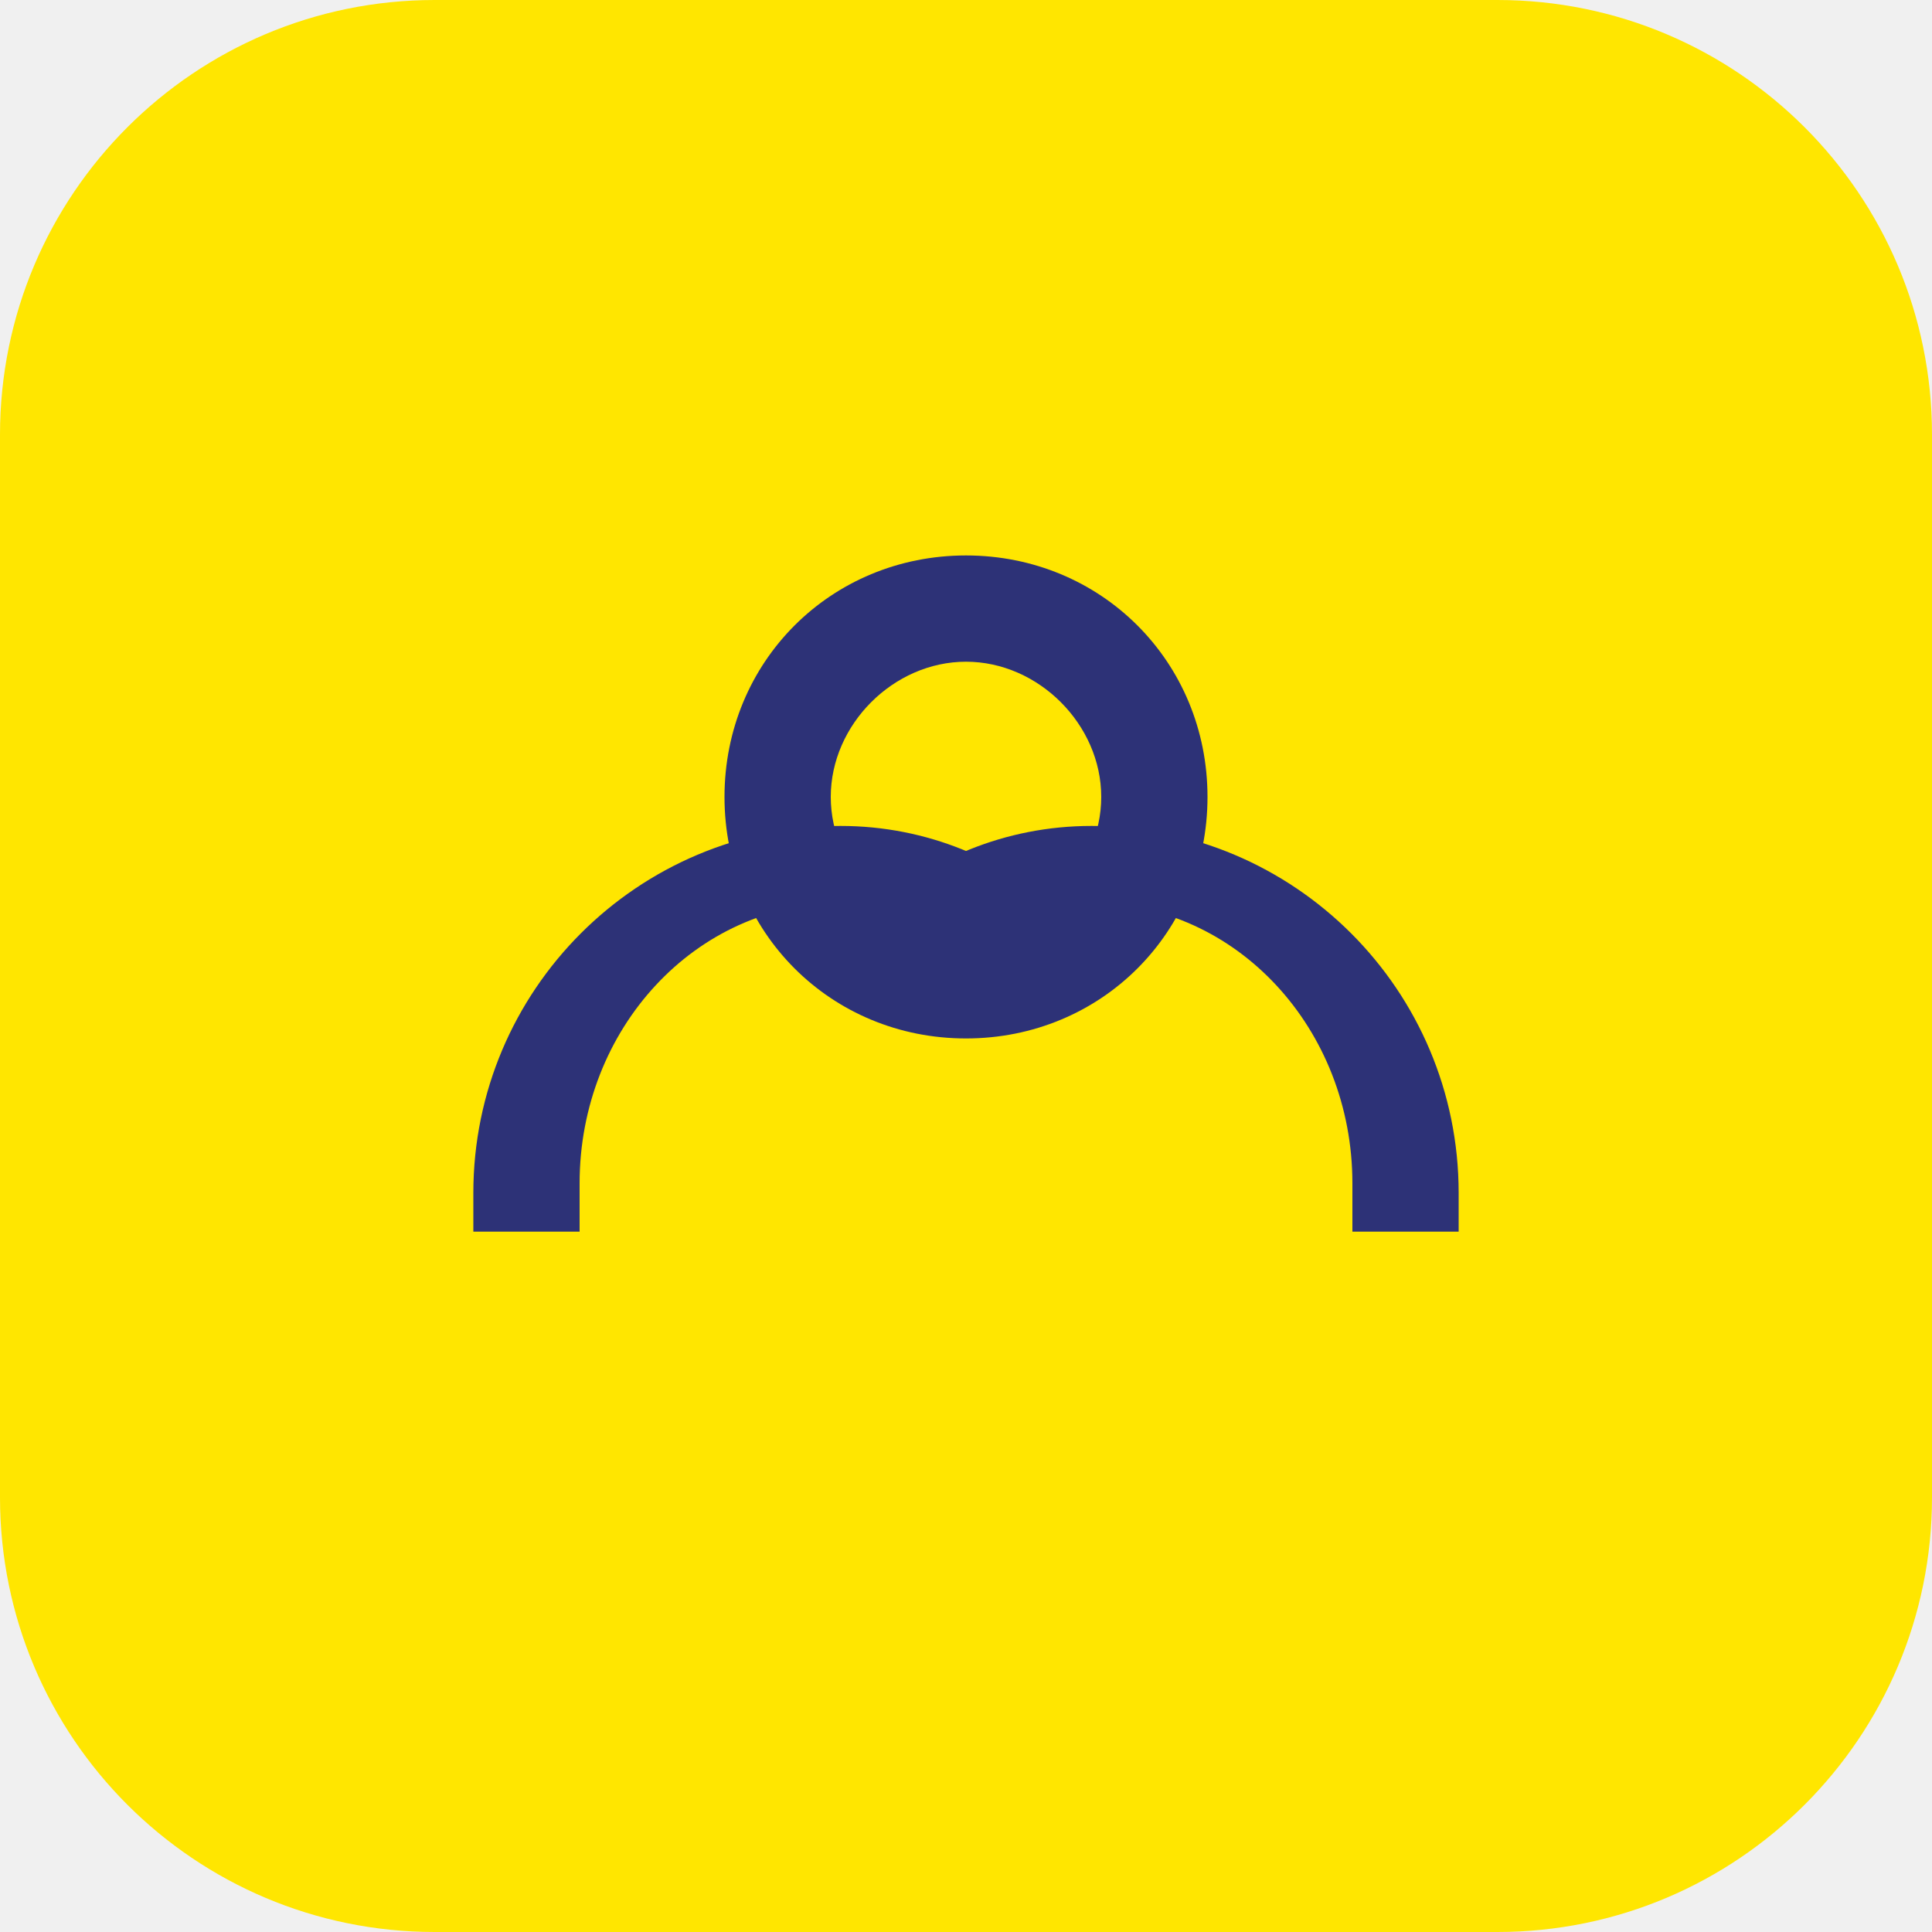
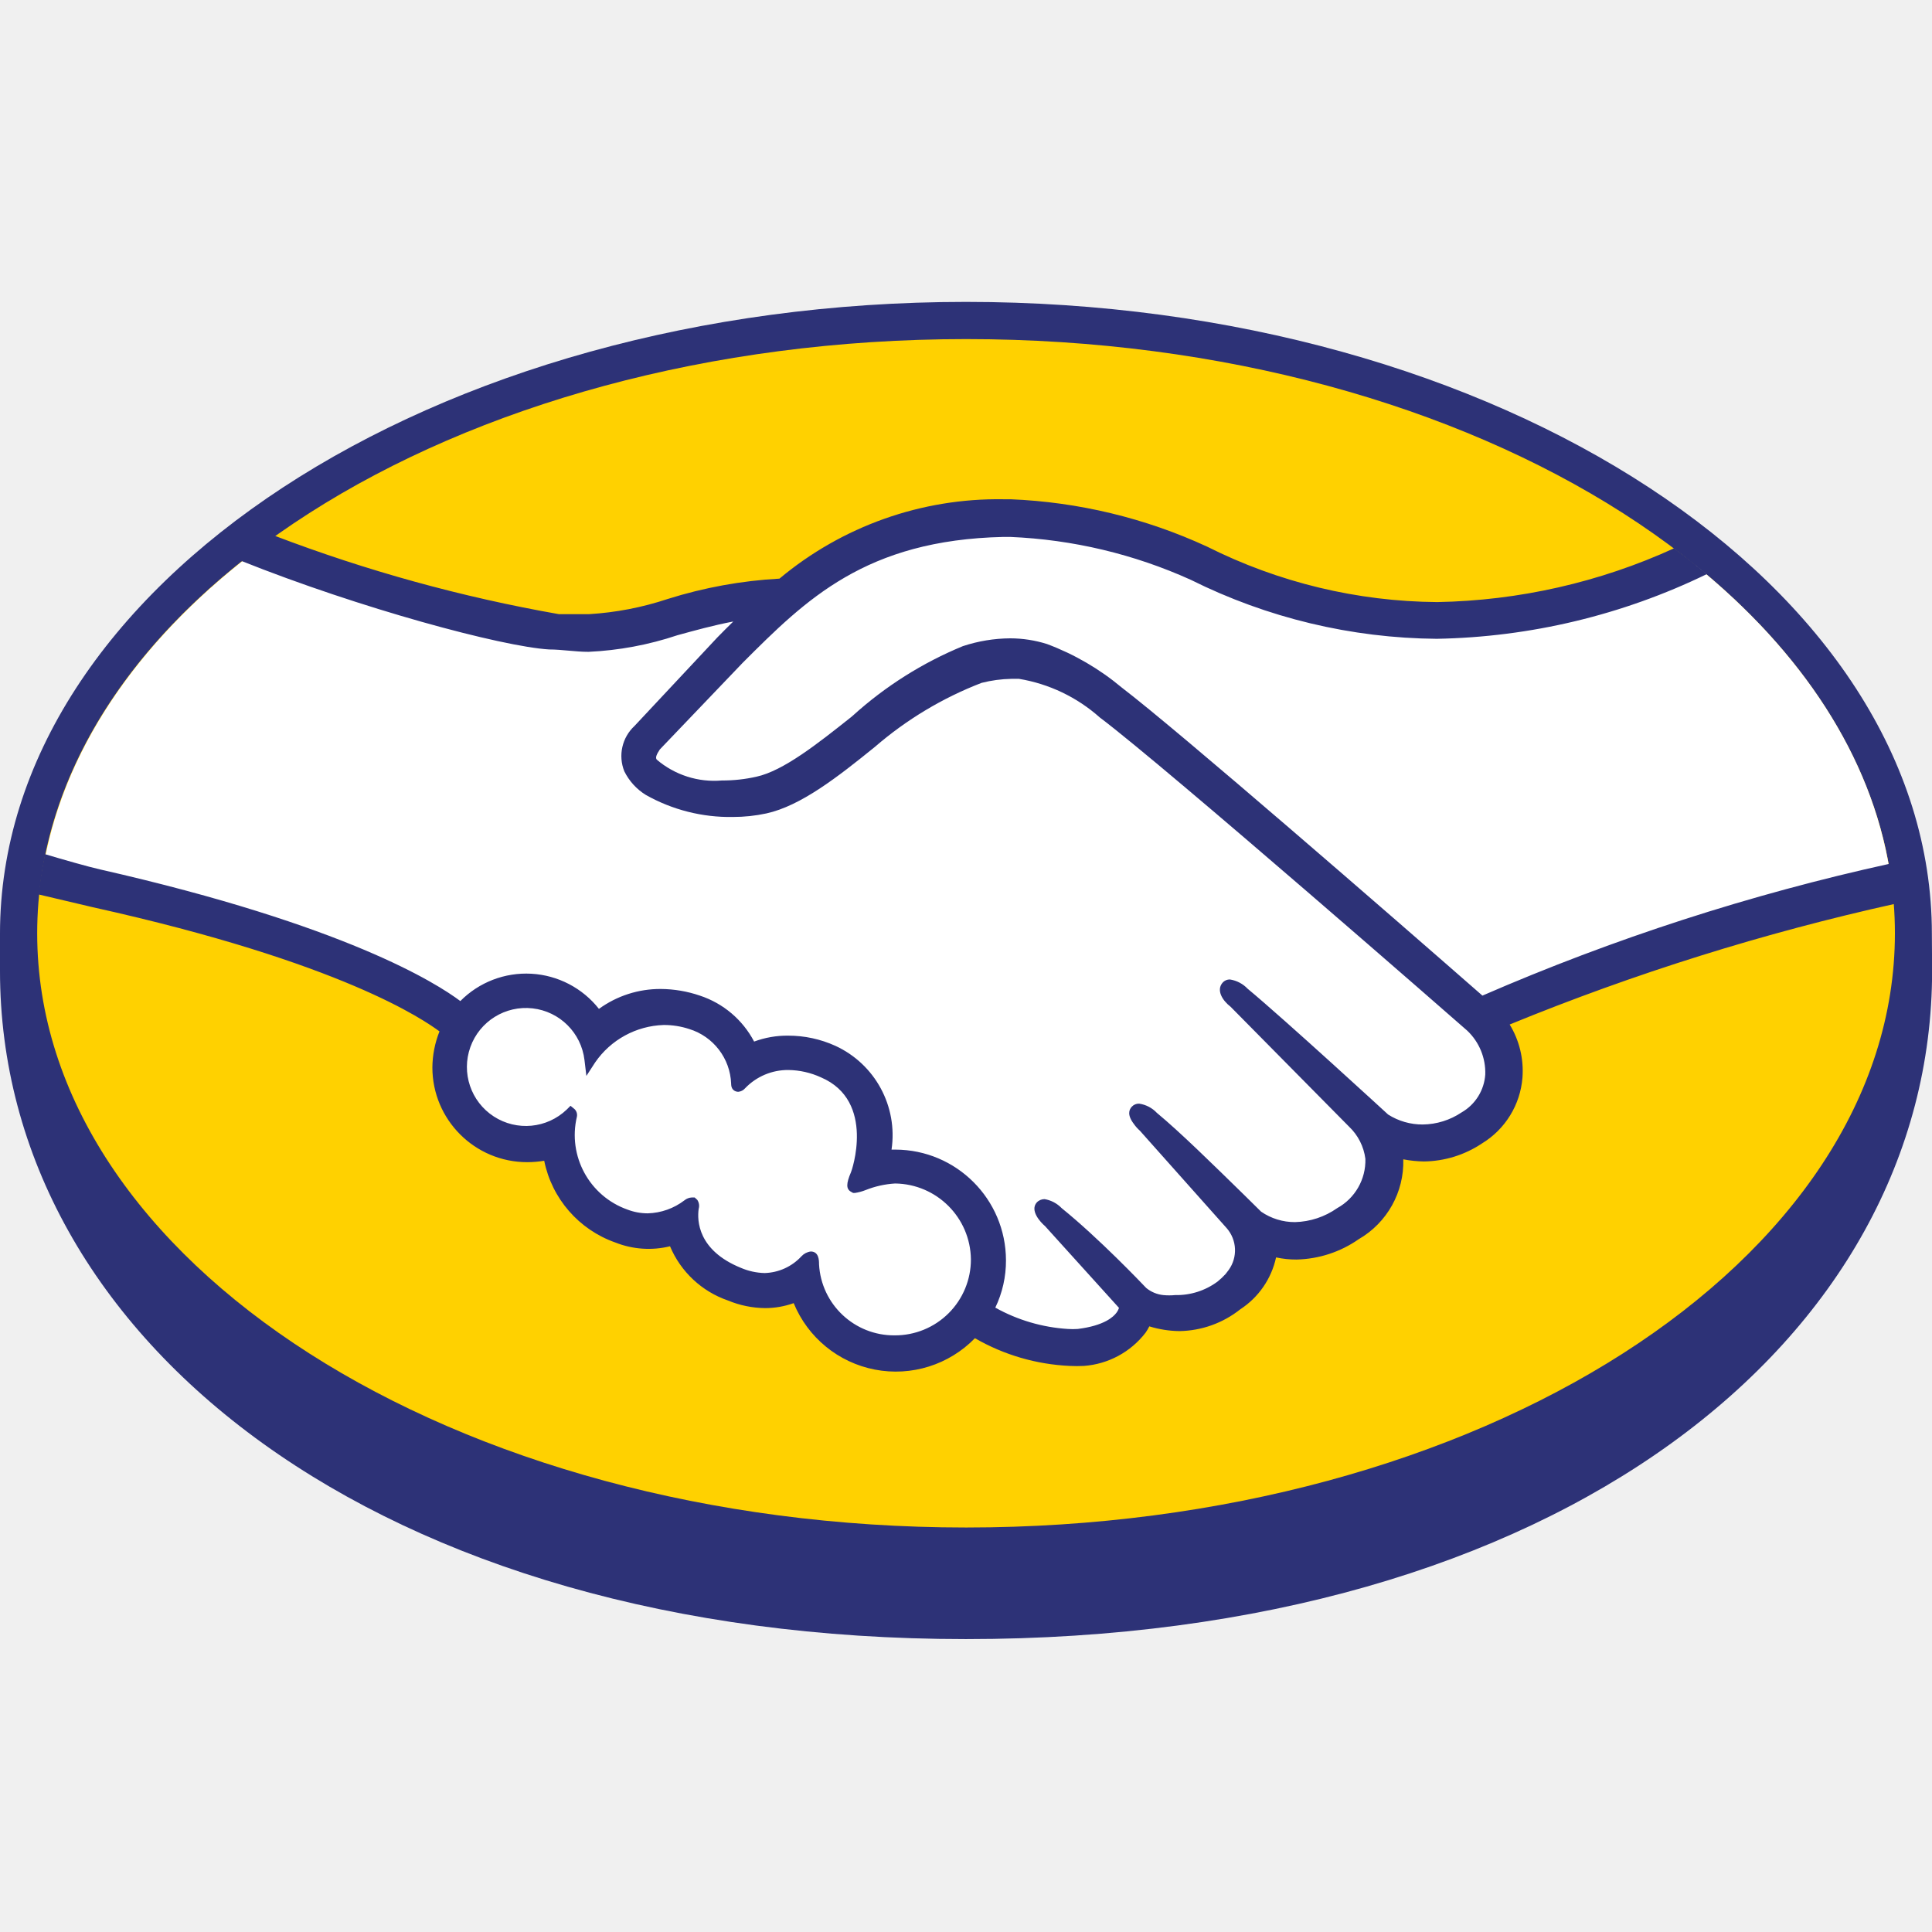
- <svg xmlns="http://www.w3.org/2000/svg" viewBox="0 0 40 40" role="img" aria-label="MercadoLibre">
-   <rect width="40" height="40" rx="9" fill="#FFE600" />
-   <g fill="#2D3277">
-     <path d="M12 24.5c0-3.2 2.4-5.8 5.4-5.8 1.4 0 2.6.5 3.5 1.3l1.1-1.1c-1.2-1.1-2.8-1.8-4.6-1.8-4.2 0-7.6 3.4-7.6 7.6v.8h2.2v-.8z" />
-     <path d="M28 24.5c0-3.2-2.4-5.8-5.4-5.8-1.4 0-2.6.5-3.5 1.3l-1.1-1.1c1.2-1.1 2.8-1.8 4.6-1.8 4.2 0 7.6 3.4 7.6 7.6v.8H28v-.8z" />
-     <path d="M20 11.5c-2.8 0-5 2.2-5 5s2.2 5 5 5 5-2.2 5-5-2.2-5-5-5zm0 2.2c1.5 0 2.8 1.3 2.8 2.8s-1.3 2.8-2.8 2.8-2.8-1.3-2.8-2.8 1.3-2.8 2.8-2.8z" />
+ <svg xmlns="http://www.w3.org/2000/svg" width="40" height="40" viewBox="0 0 16.933 16.933" role="img" aria-label="MercadoLibre">
+   <g transform="scale(.13168)">
+     <g transform="translate(-37.295 20.094)scale(1.57694)">
+       <path fill="#2d3277" d="M105.19 26.67C105.19 12 86.94 0 64.42 0S23.65 12 23.65 26.67v1.56c0 15.59 16 28.21 40.77 28.21 25 0 40.78-12.62 40.78-28.21z" />
+       <path fill="#ffd100" d="M103.63 26.65c0 13.85-17.55 25.08-39.2 25.08S25.22 40.5 25.22 26.65 42.77 1.57 64.43 1.57s39.2 11.23 39.2 25.08" />
+       <path fill="#fff" d="M51.41 18.74s-.41.45-.16.77c.62.79 2.53 1.24 4.46.81 1.15-.26 2.63-1.43 4.06-2.56a15.9 15.9 0 0 1 4.62-3 5.23 5.23 0 0 1 3.38-.09 10.1 10.1 0 0 1 3.07 1.79c2.69 2 13.47 11.43 15.34 13.06A93 93 0 0 1 103.41 24c-.78-4.83-3.72-9.25-8.18-12.87-6.22 2.61-13.81 4-21.23.34a20.8 20.8 0 0 0-8-1.82c-5.89.14-8.44 2.69-11.14 5.39z" />
+       <path fill="#fff" d="M85.74 30.59c-.13-.11-12.68-11.09-15.53-13.23a6.86 6.86 0 0 0-3.52-1.67 4.6 4.6 0 0 0-1.68.16 15.2 15.2 0 0 0-4.59 2.73c-1.59 1.27-3.09 2.46-4.48 2.77a7.24 7.24 0 0 1-4.94-.74 2.2 2.2 0 0 1-.82-.9 1.53 1.53 0 0 1 .42-1.64l3.47-3.75 1.22-1.2a23 23 0 0 0-3.16.71 13.5 13.5 0 0 1-3.68.69 35 35 0 0 1-3.76-.59 55.3 55.3 0 0 1-10-3.61c-4.93 3.67-8.22 8.25-9.17 13.3.71.19 1.85.53 2.33.64 11.14 2.47 14.61 5 15.24 5.56a3.69 3.69 0 0 1 5.79.34 4.25 4.25 0 0 1 2.66-.93 4.8 4.8 0 0 1 1.59.28 3.6 3.6 0 0 1 2.24 2 3.7 3.7 0 0 1 1.55-.33 4.7 4.7 0 0 1 1.86.41A4 4 0 0 1 61 36h.44a4.42 4.42 0 0 1 4.42 4.42 4.3 4.3 0 0 1-.53 2.09 7.1 7.1 0 0 0 3.84 1 2.43 2.43 0 0 0 1.79-.79c.11-.15.23-.34.12-.47l-3.17-3.45s-.52-.49-.35-.68.5.08.72.27c1.61 1.34 3.56 3.36 3.56 3.36s.16.27.88.4a3.22 3.22 0 0 0 2.49-.58 4 4 0 0 0 .55-.55 1.66 1.66 0 0 0-.13-2.02L72 34.85s-.53-.49-.35-.68.5.09.73.28c1.16 1 2.81 2.62 4.38 4.16a3 3 0 0 0 3.52-.12 2.53 2.53 0 0 0 1.31-2.3 2.65 2.65 0 0 0-.78-1.54l-5-5s-.53-.45-.35-.68.5.08.73.27c1.59 1.34 5.92 5.31 5.92 5.31a3.06 3.06 0 0 0 3.4-.07 2.3 2.3 0 0 0 1.12-1.8 2.69 2.69 0 0 0-.89-2.09" />
+       <path fill="#fff" d="M61.41 37a11.6 11.6 0 0 0-1.74.38c-.06 0 0-.35.12-.53s1.1-3.26-1.4-4.33a2.94 2.94 0 0 0-3.48.52c-.1.11-.15.1-.16 0a2.75 2.75 0 0 0-1.94-2.56A3.76 3.76 0 0 0 48.56 32a2.72 2.72 0 1 0-.81 2.32.11.11 0 0 1 0 .09A3.58 3.58 0 0 0 50 38.49a2.66 2.66 0 0 0 2.64-.4c.21-.16.25-.09.22.11-.1.63 0 2 1.92 2.76a2.47 2.47 0 0 0 2.86-.53c.24-.23.31-.19.32.15A3.44 3.44 0 1 0 61.41 37" />
+       <path fill="#2d3277" d="M86.22 29.28c-3.86-3.38-12.8-11.15-15.22-13a10.8 10.8 0 0 0-3.16-1.84 5.2 5.2 0 0 0-1.55-.24 6.5 6.5 0 0 0-2 .33 16 16 0 0 0-4.64 2.93l-.07.06c-1.41 1.12-2.86 2.27-4 2.52a6.5 6.5 0 0 1-1.46.16 3.74 3.74 0 0 1-2.75-.88c-.07-.09 0-.23.13-.43l3.5-3.66c2.66-2.66 5.18-5.18 11-5.31h.29a20.6 20.6 0 0 1 7.62 1.81 23.7 23.7 0 0 0 10.38 2.49 27.2 27.2 0 0 0 11.4-2.73c-.45-.38-.91-.74-1.38-1.09a25.15 25.15 0 0 1-10 2.27 22 22 0 0 1-9.71-2.34 21.9 21.9 0 0 0-8.3-2H66a14.38 14.38 0 0 0-9.45 3.35 19.2 19.2 0 0 0-4.72.86 13 13 0 0 1-3.32.64h-1.27a65.5 65.5 0 0 1-12-3.31c-.48.34-1 .7-1.41 1.06 5 2 11 3.62 13 3.74.53 0 1.1.1 1.66.1a13.8 13.8 0 0 0 3.75-.7c.73-.2 1.52-.42 2.36-.58-.22.22-.45.44-.67.67l-3.5 3.74a1.73 1.73 0 0 0-.43 1.91 2.44 2.44 0 0 0 .91 1 7.23 7.23 0 0 0 3.67.93 6.7 6.7 0 0 0 1.42-.15c1.45-.32 3-1.53 4.58-2.81a15.3 15.3 0 0 1 4.5-2.7 5.5 5.5 0 0 1 1.26-.17h.32a6.8 6.8 0 0 1 3.41 1.63c2.83 2.13 15.39 13.11 15.51 13.22a2.44 2.44 0 0 1 .76 1.85 2 2 0 0 1-1 1.6 3 3 0 0 1-1.64.51 2.7 2.7 0 0 1-1.46-.42s-4.35-4-5.93-5.31a1.3 1.3 0 0 0-.74-.39.4.4 0 0 0-.33.15c-.25.31 0 .73.35 1l5 5.06a2.27 2.27 0 0 1 .69 1.36 2.3 2.3 0 0 1-1.19 2.08 3.23 3.23 0 0 1-1.78.59 2.5 2.5 0 0 1-1.43-.44l-.72-.71c-1.32-1.29-2.68-2.63-3.68-3.46a1.28 1.28 0 0 0-.75-.39.4.4 0 0 0-.31.13c-.12.13-.2.35.09.73a1.6 1.6 0 0 0 .25.28l3.67 4.12a1.42 1.42 0 0 1 .08 1.76l-.13.17a3 3 0 0 1-.34.32 2.9 2.9 0 0 1-1.79.57 2.6 2.6 0 0 1-.5 0 1.35 1.35 0 0 1-.72-.3c-.2-.21-2-2.1-3.57-3.37a1.3 1.3 0 0 0-.72-.38.45.45 0 0 0-.33.14c-.3.34.15.83.35 1l3.12 3.45a.7.7 0 0 1-.11.21c-.12.16-.5.54-1.63.68a3 3 0 0 1-.42 0 7.2 7.2 0 0 1-3.06-.9 4.56 4.56 0 0 0 .45-2 4.68 4.68 0 0 0-4.67-4.67h-.16a4.15 4.15 0 0 0-2.37-4.38 4.8 4.8 0 0 0-2-.43 4 4 0 0 0-1.43.25 4 4 0 0 0-2.29-1.94 5.2 5.2 0 0 0-1.65-.28 4.4 4.4 0 0 0-2.61.84 3.91 3.91 0 0 0-5.85-.33c-1-.75-4.84-3.2-15.18-5.55-.5-.11-1.65-.44-2.35-.65a16 16 0 0 0-.27 1.7l2.29.54c10.56 2.34 14 4.78 14.63 5.24a4.2 4.2 0 0 0-.3 1.52 4 4 0 0 0 4 4 4.4 4.4 0 0 0 .72-.06 4.63 4.63 0 0 0 3 3.45 3.8 3.8 0 0 0 2.31.16 4.1 4.1 0 0 0 2.45 2.29 4.2 4.2 0 0 0 1.56.32 3.6 3.6 0 0 0 1.21-.21 4.66 4.66 0 0 0 7.65 1.48 8.8 8.8 0 0 0 4 1.17 6 6 0 0 0 .6 0 3.62 3.62 0 0 0 2.6-1.4 2 2 0 0 0 .16-.27 4.5 4.5 0 0 0 1.27.2 4.23 4.23 0 0 0 2.57-.92 3.5 3.5 0 0 0 1.51-2.19 4 4 0 0 0 .86.09 4.76 4.76 0 0 0 2.63-.86 3.77 3.77 0 0 0 1.88-3.37 5 5 0 0 0 .87.09 4.5 4.5 0 0 0 2.45-.76 3.58 3.58 0 0 0 1.71-2.78 3.76 3.76 0 0 0-.54-2.24 100 100 0 0 1 16.29-5.1c0-.57-.13-1.14-.23-1.69a93.4 93.4 0 0 0-17.21 5.57M61.41 43.62a3.17 3.17 0 0 1-3.19-3c0-.15 0-.54-.35-.54a.64.64 0 0 0-.39.2 2.2 2.2 0 0 1-1.56.71 2.7 2.7 0 0 1-1-.22c-1.82-.74-1.85-2-1.78-2.49a.45.45 0 0 0-.06-.38l-.11-.1h-.12a.53.53 0 0 0-.31.12 2.67 2.67 0 0 1-1.55.55 2.4 2.4 0 0 1-.86-.16A3.34 3.34 0 0 1 48 34.39a.35.35 0 0 0-.1-.32l-.17-.14-.16.16a2.49 2.49 0 1 1 .75-2.09l.08.67.37-.57a3.65 3.65 0 0 1 2.89-1.58 3.4 3.4 0 0 1 1.08.17A2.51 2.51 0 0 1 54.51 33c0 .32.25.34.3.34a.43.43 0 0 0 .29-.15 2.5 2.5 0 0 1 1.83-.77 3.4 3.4 0 0 1 1.37.31c2.34 1 1.28 4 1.27 4-.21.49-.21.71 0 .83l.09.05h.07a2 2 0 0 0 .45-.12 4 4 0 0 1 1.25-.28 3.24 3.24 0 0 1 3.2 3.2 3.2 3.2 0 0 1-3.22 3.21" />
+     </g>
  </g>
</svg>
